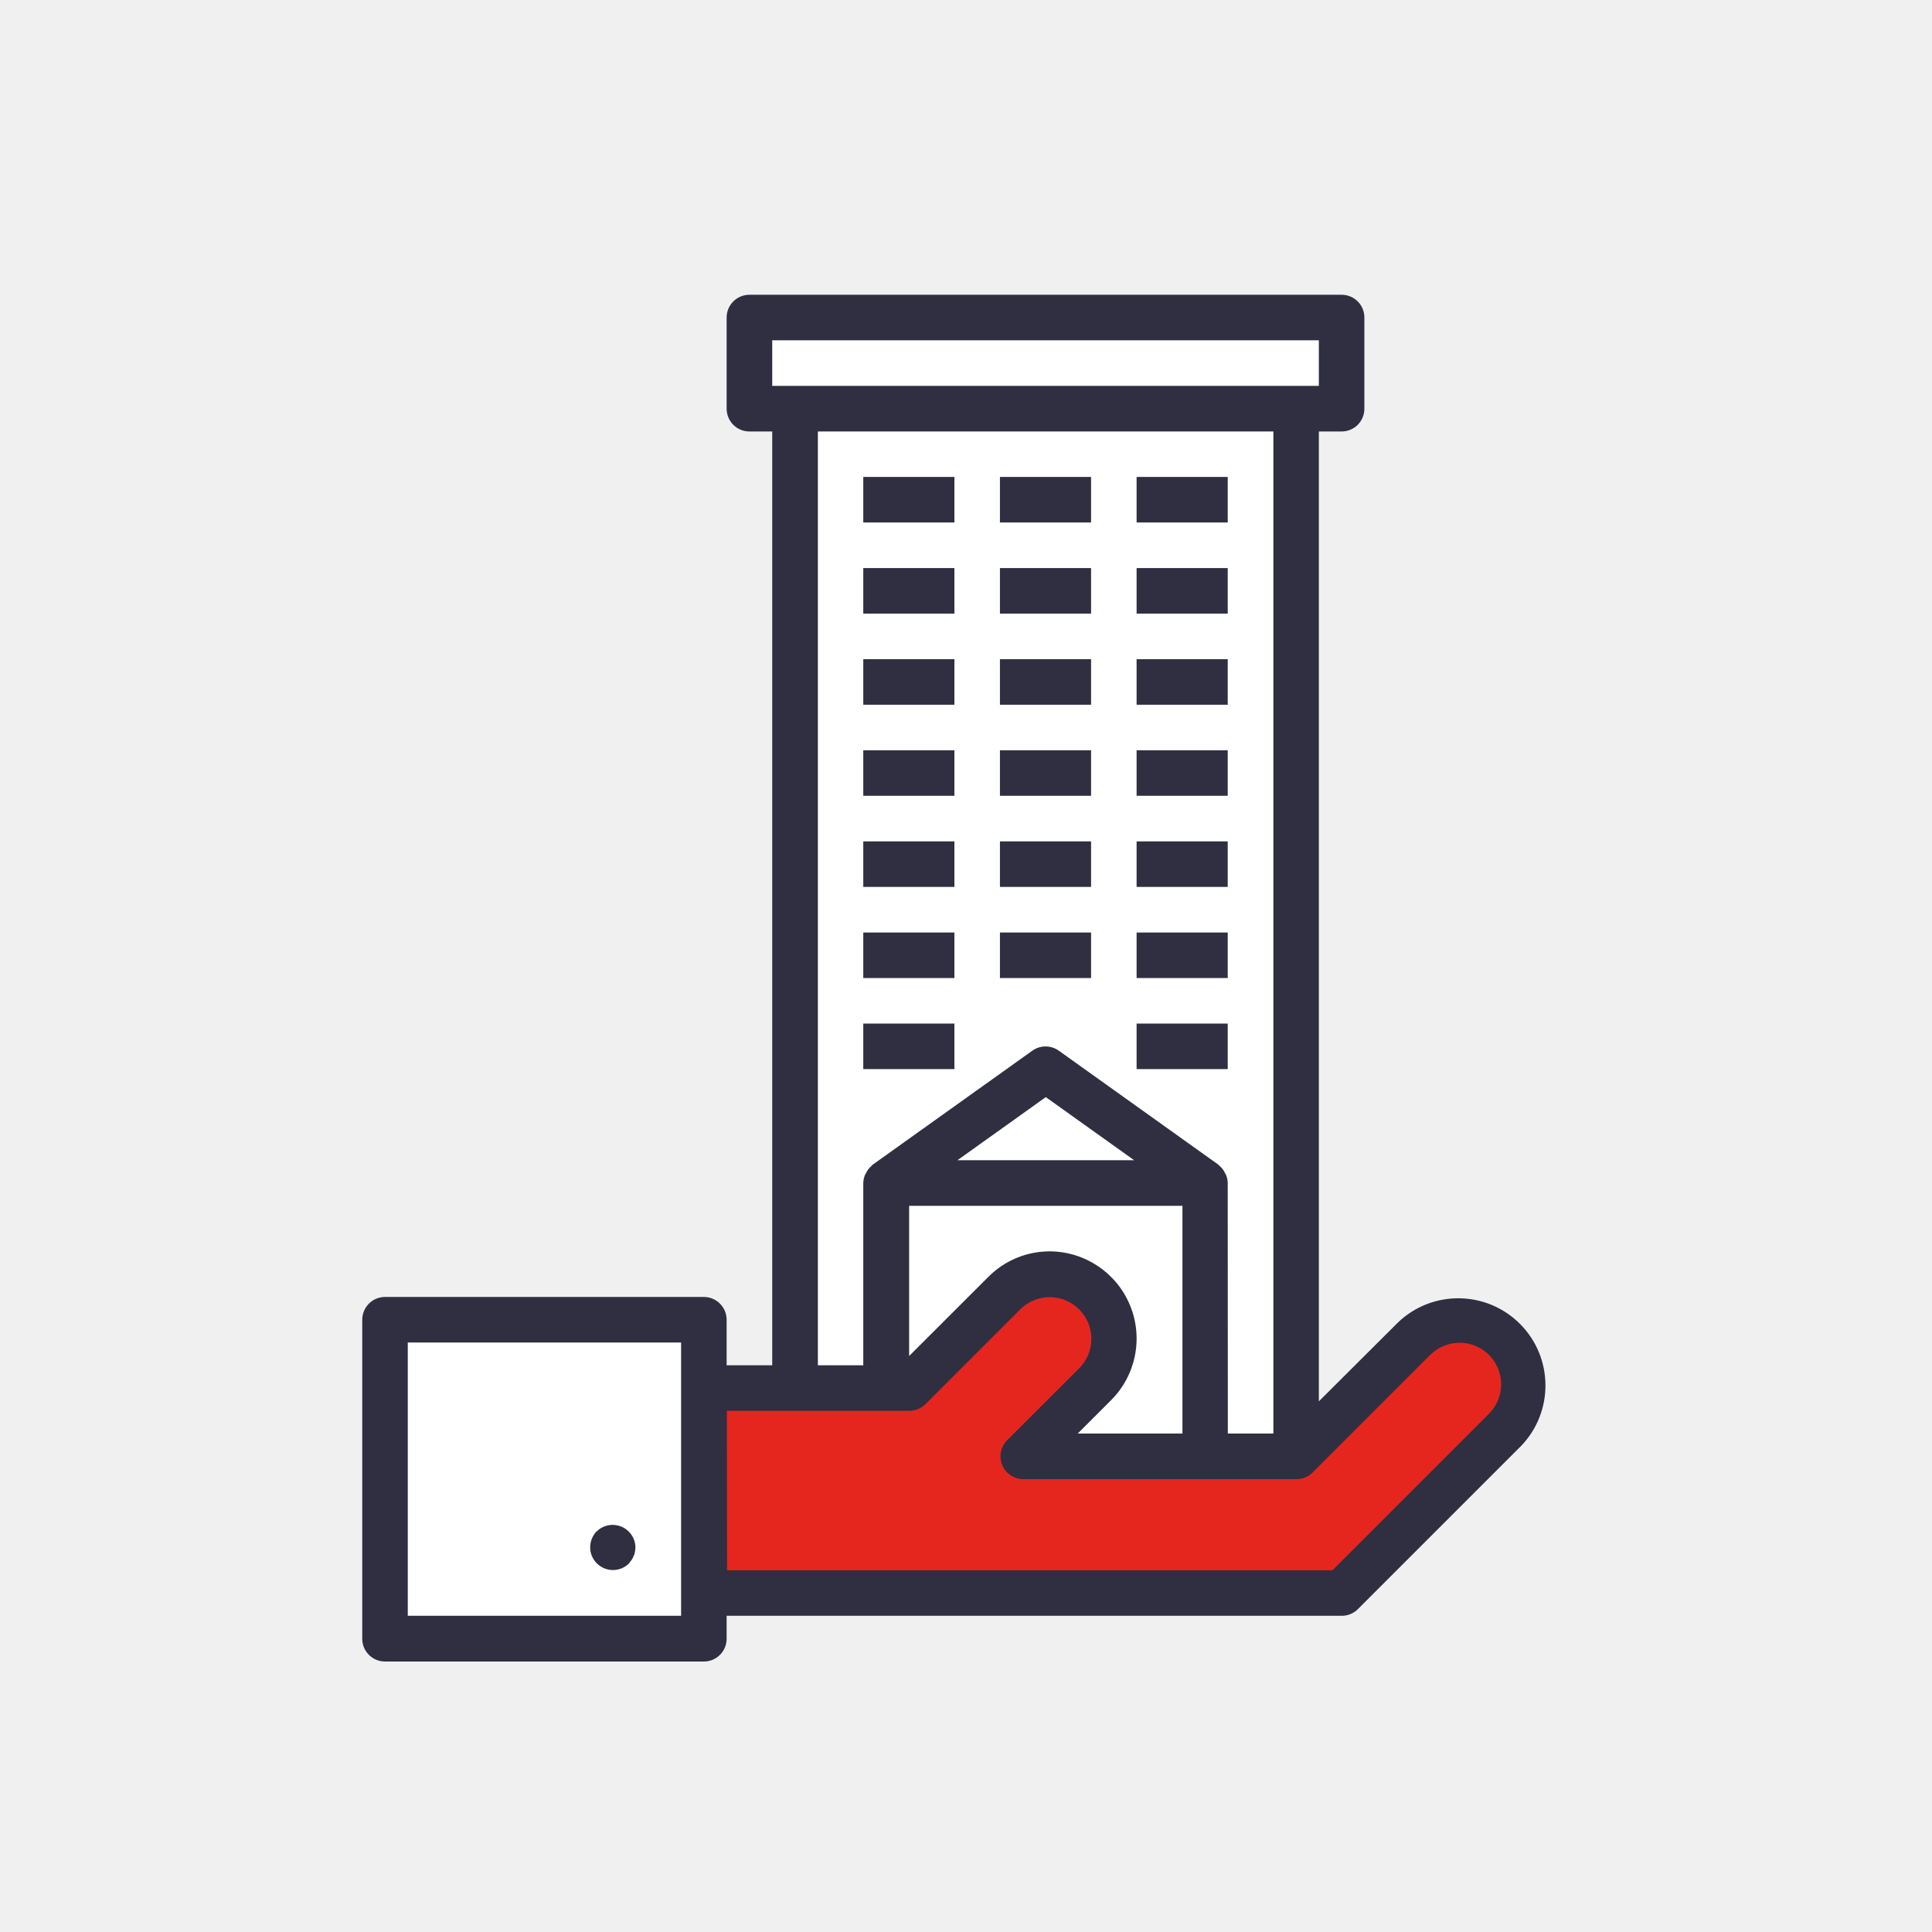
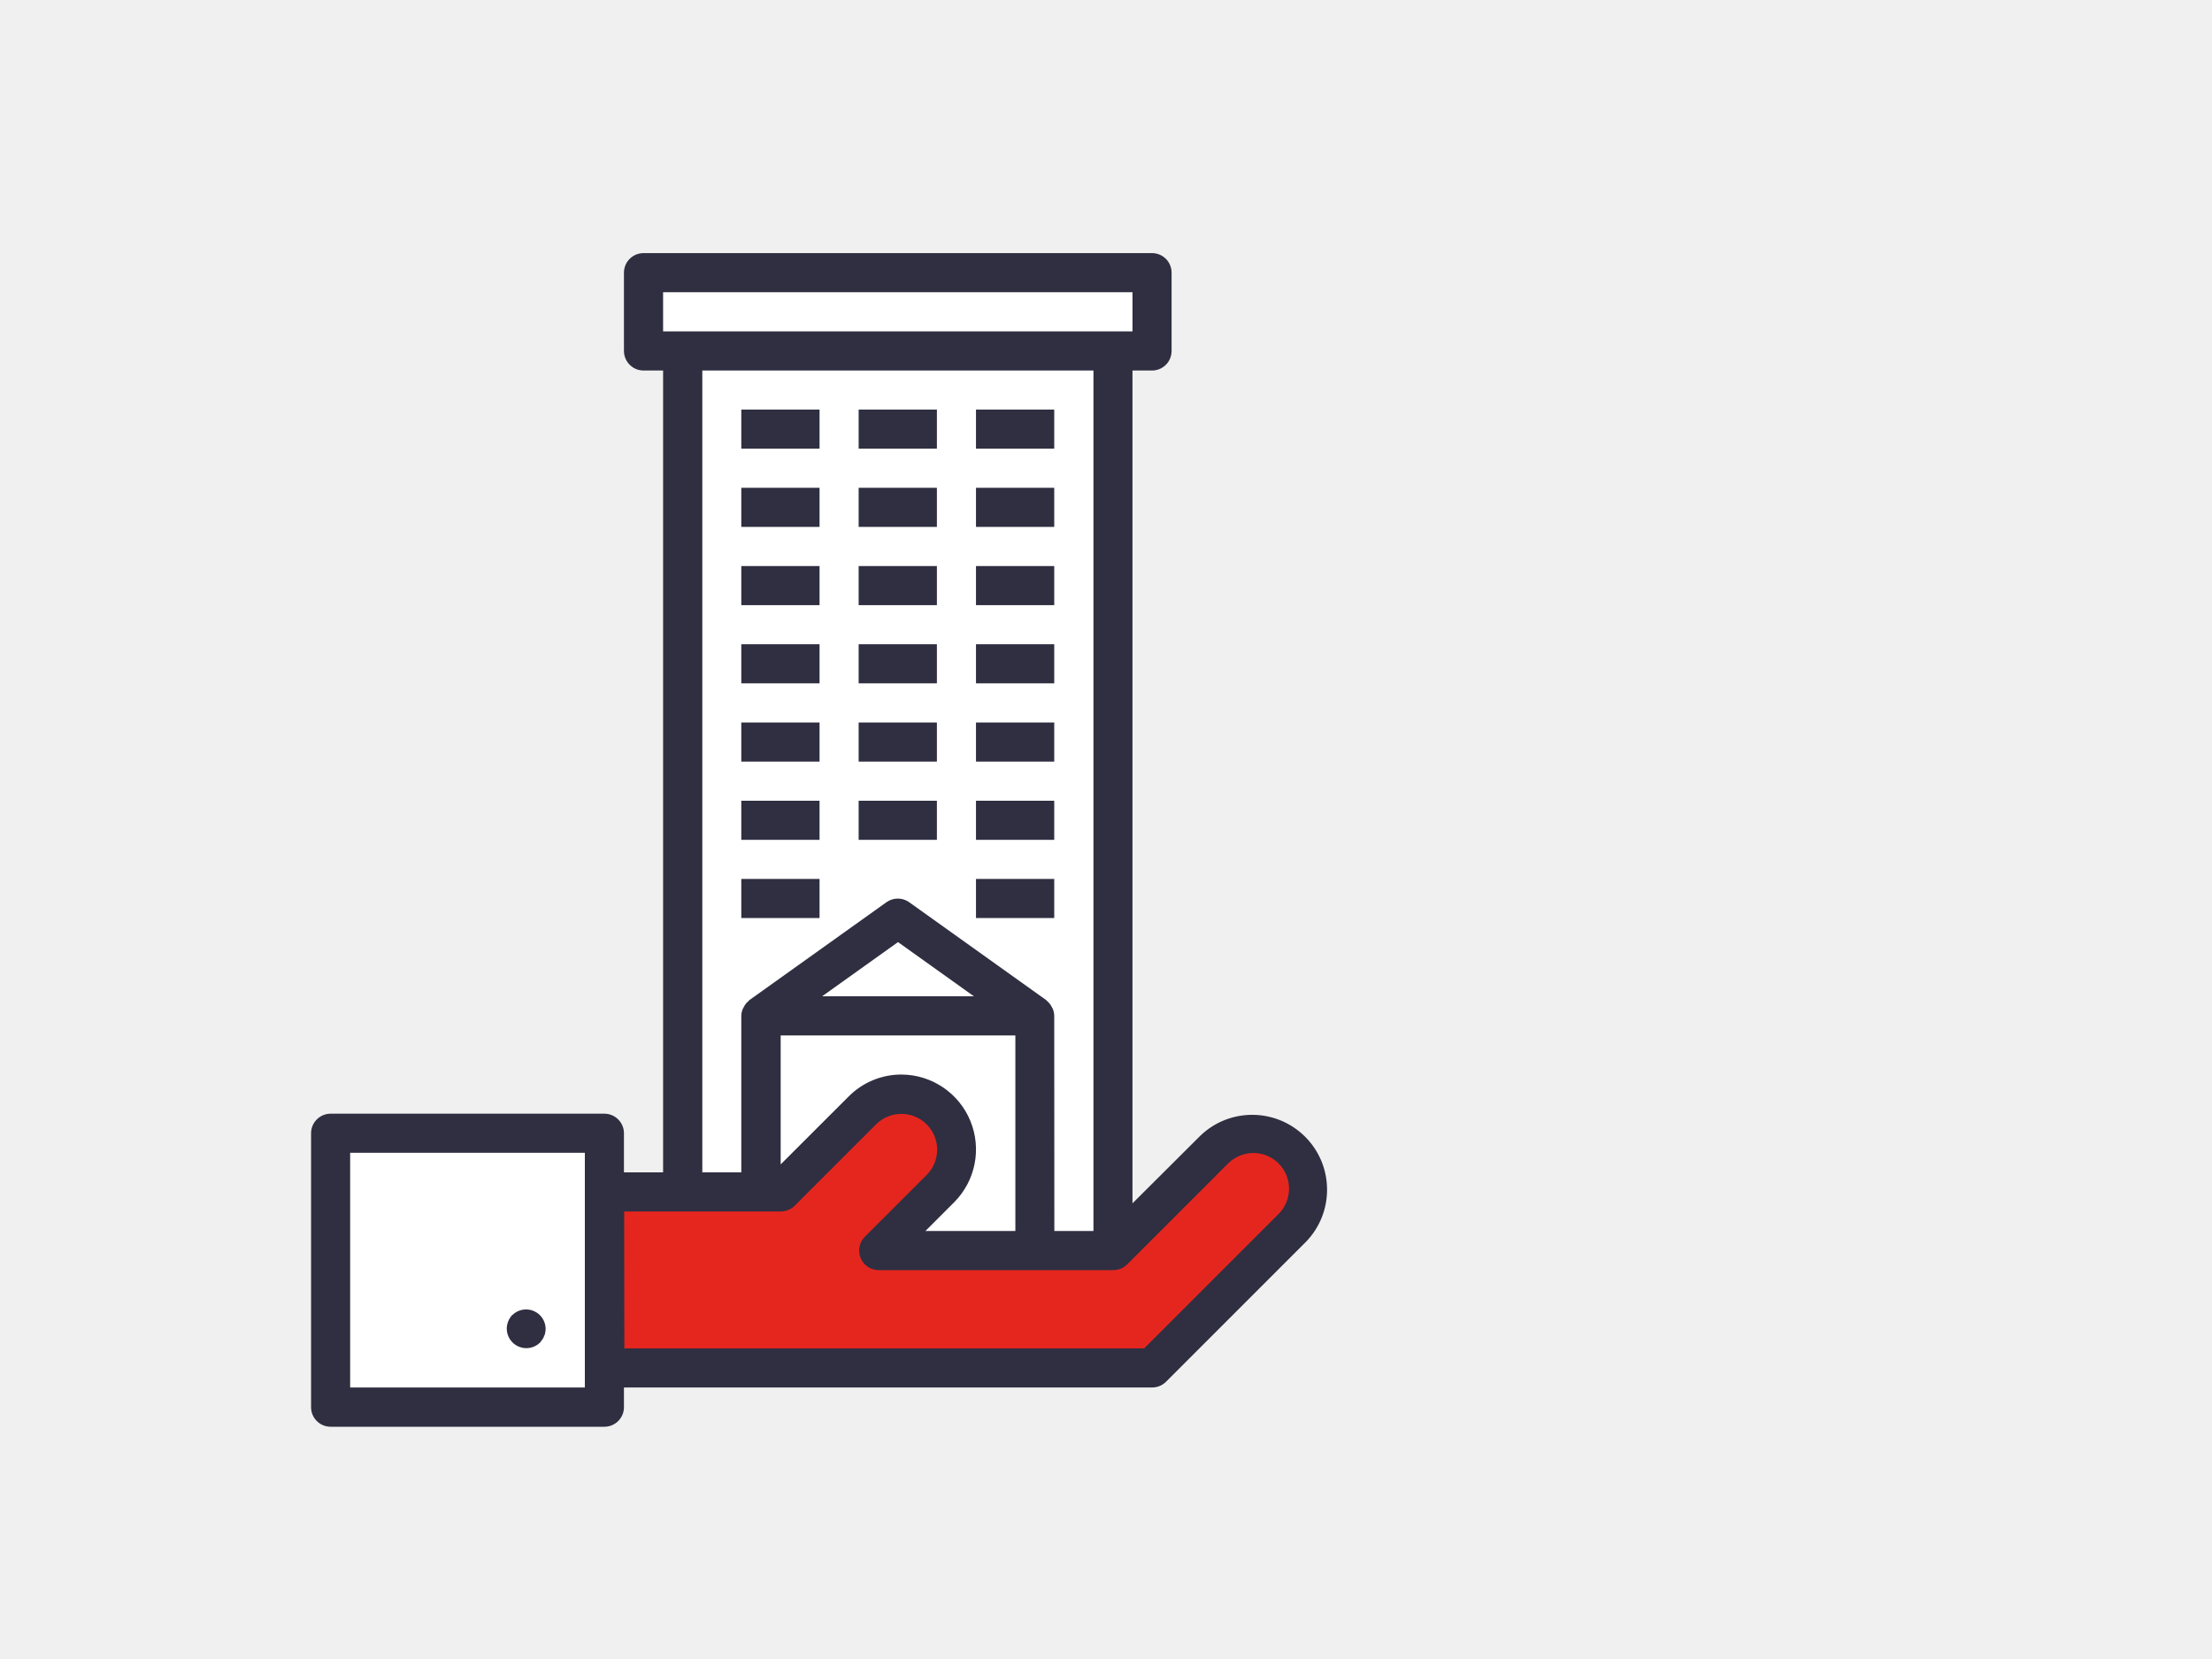
- <svg xmlns="http://www.w3.org/2000/svg" viewBox="0 0 300 300" x="0px" y="0px" width="300px" height="300px" version="1.1">
+ <svg xmlns="http://www.w3.org/2000/svg" viewBox="0 0 400 300" x="0px" y="0px" width="400px" height="300px" version="1.1">
  <g id="Layer_2" data-name="Layer 2">
    <path d="M115.85,48.91h91.41V62.32l-6,1.79,1.65,160.34s13.41-14.17,15.45-16.73,10.29-4.85,14.72-1.4,6.47,8.68,1.49,15.19-26.17,26.55-26.17,26.55l-99.06-.63s2.94,7.53-8.17,7.53-41.49-1.15-41.49-1.15V204.92h49.41l1.65,10.21h12l-.38-150.64-6-.26-1-16.08Z" style="fill:#ffffff;" />
    <path d="M112.15,215.51s25.11.09,27.74-1.36,11-7.41,14.47-11.15,8.68-7.06,12.85-4,6.9,4.26,4.85,10-11,17-11,17l38.29-1.7,25.36-19.36s8,.89,10,4.29,1.36,8.51-1.36,12.26-26.05,26.3-26.05,26.3l-96.85-.43S109.77,217,112.15,215.51Z" style="fill:#e5261f;" />
    <path d="M187.21,221.64l-1.4-37.92-23.46-17.23L137.43,183s-.39,30,0,30.89,14.17-8.72,19.53-12.46,12.51-2.22,13.53-.56S169.6,214,169,215.13a29.48,29.48,0,0,1-4.22,4.59c-1.91,1.92-1.85,1.65-2.39,3.06s-2.46,1.79,2.14,1.92,16.72.9,16.72.9Z" style="fill:#ffffff;" />
    <polygon points="117.25 48.66 207.25 48.91 207.25 62.32 117.25 64.27 117.25 48.66" style="fill:#ffffff;" />
  </g>
  <g id="Layer_1" data-name="Layer 1">
    <path d="M59.78,258H109.3a3.53,3.53,0,0,0,3.53-3.54V250.9h95.49a3.54,3.54,0,0,0,2.5-1l25.37-25.37a13.54,13.54,0,0,0-19.14-19.15L204.79,217.6V67h3.53a3.53,3.53,0,0,0,3.54-3.54V49.31a3.53,3.53,0,0,0-3.54-3.54H116.37a3.54,3.54,0,0,0-3.54,3.54V63.45A3.54,3.54,0,0,0,116.37,67h3.54V212h-7.08v-7.07a3.54,3.54,0,0,0-3.53-3.54H59.78a3.54,3.54,0,0,0-3.53,3.54v49.51A3.53,3.53,0,0,0,59.78,258ZM119.91,52.84h84.88v7.08H119.91ZM190.64,183.7a3.52,3.52,0,0,0-.25-1.24,2.37,2.37,0,0,0-.19-.35,3.09,3.09,0,0,0-.46-.71,3.43,3.43,0,0,0-.33-.33,1.88,1.88,0,0,0-.25-.24l-24.75-17.68a3.53,3.53,0,0,0-4.11,0l-24.76,17.68a1.36,1.36,0,0,0-.24.24,3.51,3.51,0,0,0-.34.33,3.09,3.09,0,0,0-.46.71,3.9,3.9,0,0,0-.19.35,3.48,3.48,0,0,0-.26,1.24V212H127V67h70.73V222.6h-7.07ZM163,194.31a13.43,13.43,0,0,0-9.57,4l-12.26,12.25V187.24h42.44V222.6H167.35l5.18-5.18A13.54,13.54,0,0,0,163,194.31Zm-14.33-14.15,13.72-9.8,13.72,9.8Zm-35.8,38.91h28.3a3.56,3.56,0,0,0,2.5-1l14.75-14.75a6.47,6.47,0,0,1,9.15,9.15l-11.22,11.21a3.54,3.54,0,0,0,2.5,6h42.44a3.54,3.54,0,0,0,2.5-1l18.3-18.3a6.55,6.55,0,0,1,4.75-1.88,6.46,6.46,0,0,1,4.39,11l-24.33,24.33h-94ZM63.32,208.46h42.44V250.9H63.32Zm0,0" style="fill:#2f2f41;" />
    <rect x="134.05" y="116.5" width="14.15" height="7.07" style="fill:#2f2f41;" />
    <rect x="155.27" y="116.5" width="14.15" height="7.07" style="fill:#2f2f41;" />
    <rect x="176.49" y="116.5" width="14.15" height="7.07" style="fill:#2f2f41;" />
    <rect x="134.05" y="130.65" width="14.15" height="7.07" style="fill:#2f2f41;" />
    <rect x="155.27" y="130.65" width="14.15" height="7.07" style="fill:#2f2f41;" />
    <rect x="176.49" y="130.65" width="14.15" height="7.07" style="fill:#2f2f41;" />
    <rect x="134.05" y="144.8" width="14.15" height="7.07" style="fill:#2f2f41;" />
    <rect x="155.27" y="144.8" width="14.15" height="7.07" style="fill:#2f2f41;" />
    <rect x="176.49" y="144.8" width="14.15" height="7.07" style="fill:#2f2f41;" />
    <rect x="134.05" y="74.06" width="14.15" height="7.07" style="fill:#2f2f41;" />
    <rect x="155.27" y="74.06" width="14.15" height="7.07" style="fill:#2f2f41;" />
    <rect x="176.49" y="74.06" width="14.15" height="7.07" style="fill:#2f2f41;" />
    <rect x="134.05" y="88.21" width="14.15" height="7.07" style="fill:#2f2f41;" />
    <rect x="155.27" y="88.21" width="14.15" height="7.07" style="fill:#2f2f41;" />
    <rect x="176.49" y="88.21" width="14.15" height="7.07" style="fill:#2f2f41;" />
    <rect x="134.05" y="102.36" width="14.15" height="7.07" style="fill:#2f2f41;" />
    <rect x="155.27" y="102.36" width="14.15" height="7.07" style="fill:#2f2f41;" />
    <rect x="176.49" y="102.36" width="14.15" height="7.07" style="fill:#2f2f41;" />
    <path d="M92.64,237.78a3.66,3.66,0,0,0-1,2.51,3.54,3.54,0,0,0,6,2.51c.14-.18.28-.36.43-.57a2.13,2.13,0,0,0,.31-.6,1.8,1.8,0,0,0,.21-.63,4.41,4.41,0,0,0,.08-.71,3.54,3.54,0,0,0-6-2.51Zm0,0" style="fill:#2f2f41;" />
    <rect x="134.05" y="158.94" width="14.15" height="7.07" style="fill:#2f2f41;" />
    <rect x="176.49" y="158.94" width="14.15" height="7.07" style="fill:#2f2f41;" />
  </g>
</svg>
